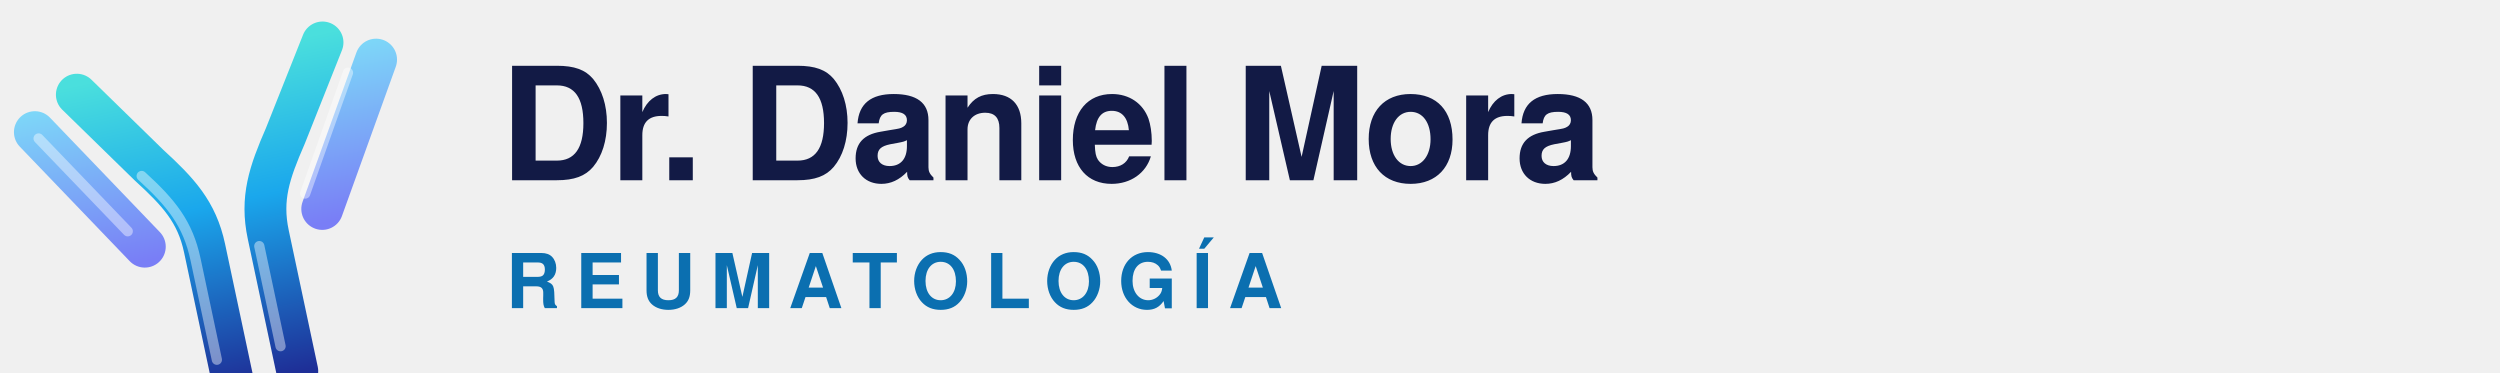
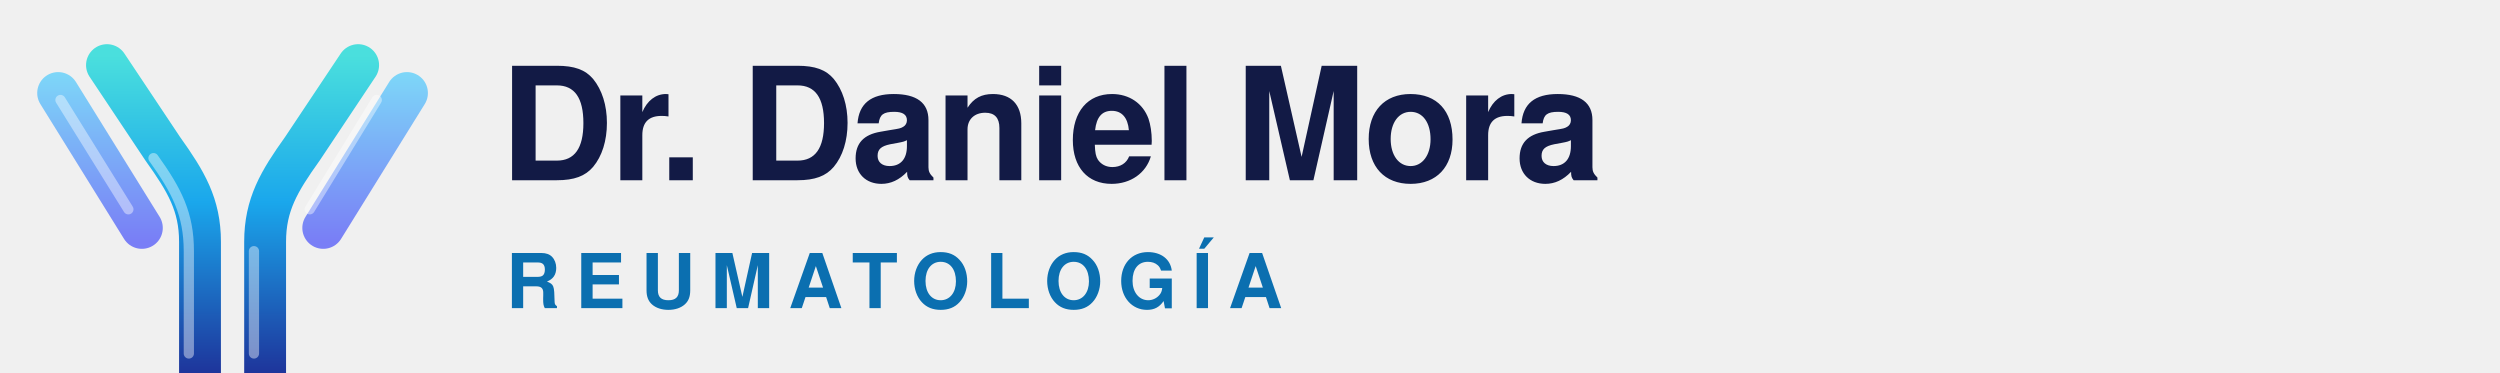
<svg xmlns="http://www.w3.org/2000/svg" viewBox="0 0 430 64" width="430" height="64" role="img" aria-label="Dr. Daniel Mora, Reumatología">
  <svg viewBox="0 0 100 100" x="0" y="-8" width="80" height="80">
    <defs>
      <linearGradient id="gp" gradientUnits="userSpaceOnUse" x1="50" y1="92" x2="50" y2="22">
        <stop offset="0" stop-color="#1e2f97" />
        <stop offset=".55" stop-color="#1aa7ec" />
        <stop offset="1" stop-color="#4adfdd" />
      </linearGradient>
      <linearGradient id="gl" gradientUnits="userSpaceOnUse" x1="50" y1="62" x2="50" y2="26">
        <stop offset="0" stop-color="#797ef6" />
        <stop offset="1" stop-color="#7dd6f8" />
      </linearGradient>
    </defs>
-     <g transform="rotate(-12 50 58)">
+     <g>
      <g fill="none" stroke-linecap="round" stroke-linejoin="round" stroke-width="9">
        <path class="pesada" d="M43 92 V62 C43 54 40 49 35 42 L23 24" stroke="url(#gp)" />
        <path class="pesada" d="M57 92 V62 C57 54 60 49 65 42 L77 24" stroke="url(#gp)" />
        <path class="ligera" d="M30.5 59 L12.5 30" stroke="url(#gl)" />
        <path class="ligera" d="M69.5 59 L87.5 30" stroke="url(#gl)" />
      </g>
      <g fill="none" stroke="#fff" stroke-linecap="round" stroke-opacity=".42" stroke-width="2.2">
        <path d="M40.6 86 V64 C40.6 56 38 51 33 44" />
        <path d="M54.6 86 V64" />
        <path d="M27.6 55 L13 31.5" />
        <path d="M66.6 55 L81 31.5" />
      </g>
    </g>
  </svg>
  <text x="86" y="31" font-family="Manrope, 'Segoe UI', Helvetica, Arial, sans-serif" font-weight="800" font-size="27" letter-spacing="-0.5" fill="#121a45">Dr. Daniel Mora</text>
  <text x="87" y="53" font-family="Manrope, 'Segoe UI', Helvetica, Arial, sans-serif" font-weight="600" font-size="13" letter-spacing="2.6" fill="#0b6fb0">REUMATOLOGÍA</text>
</svg>
